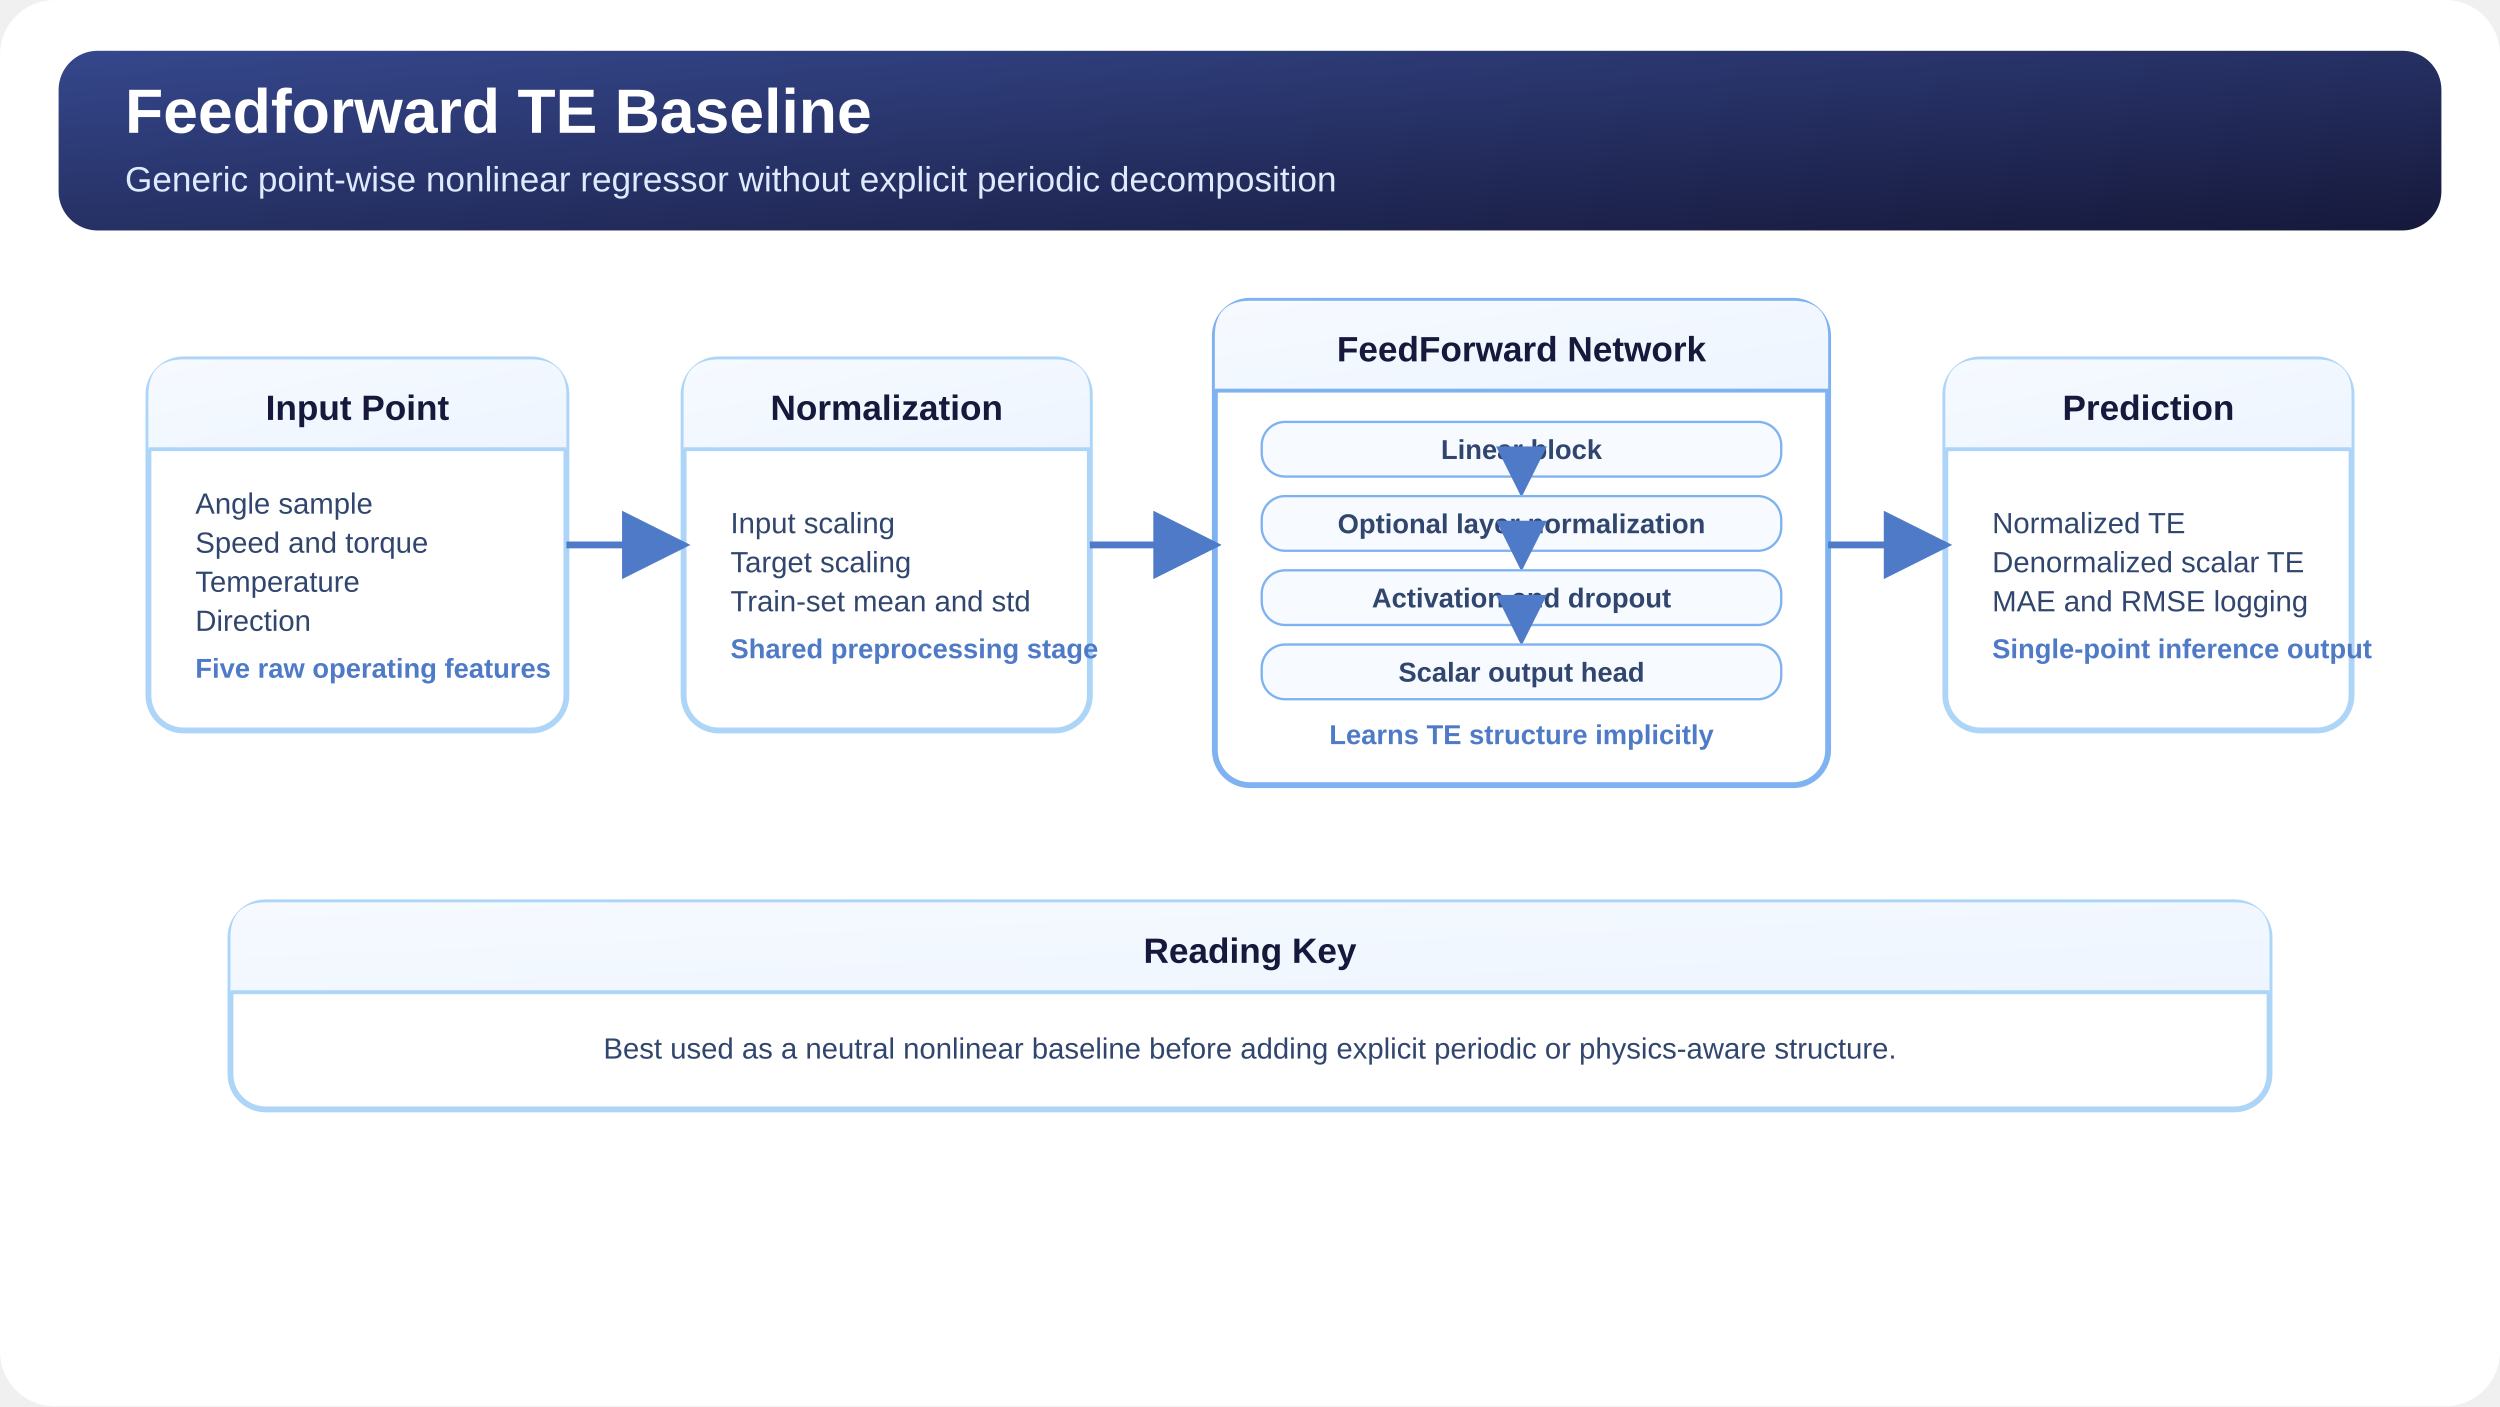
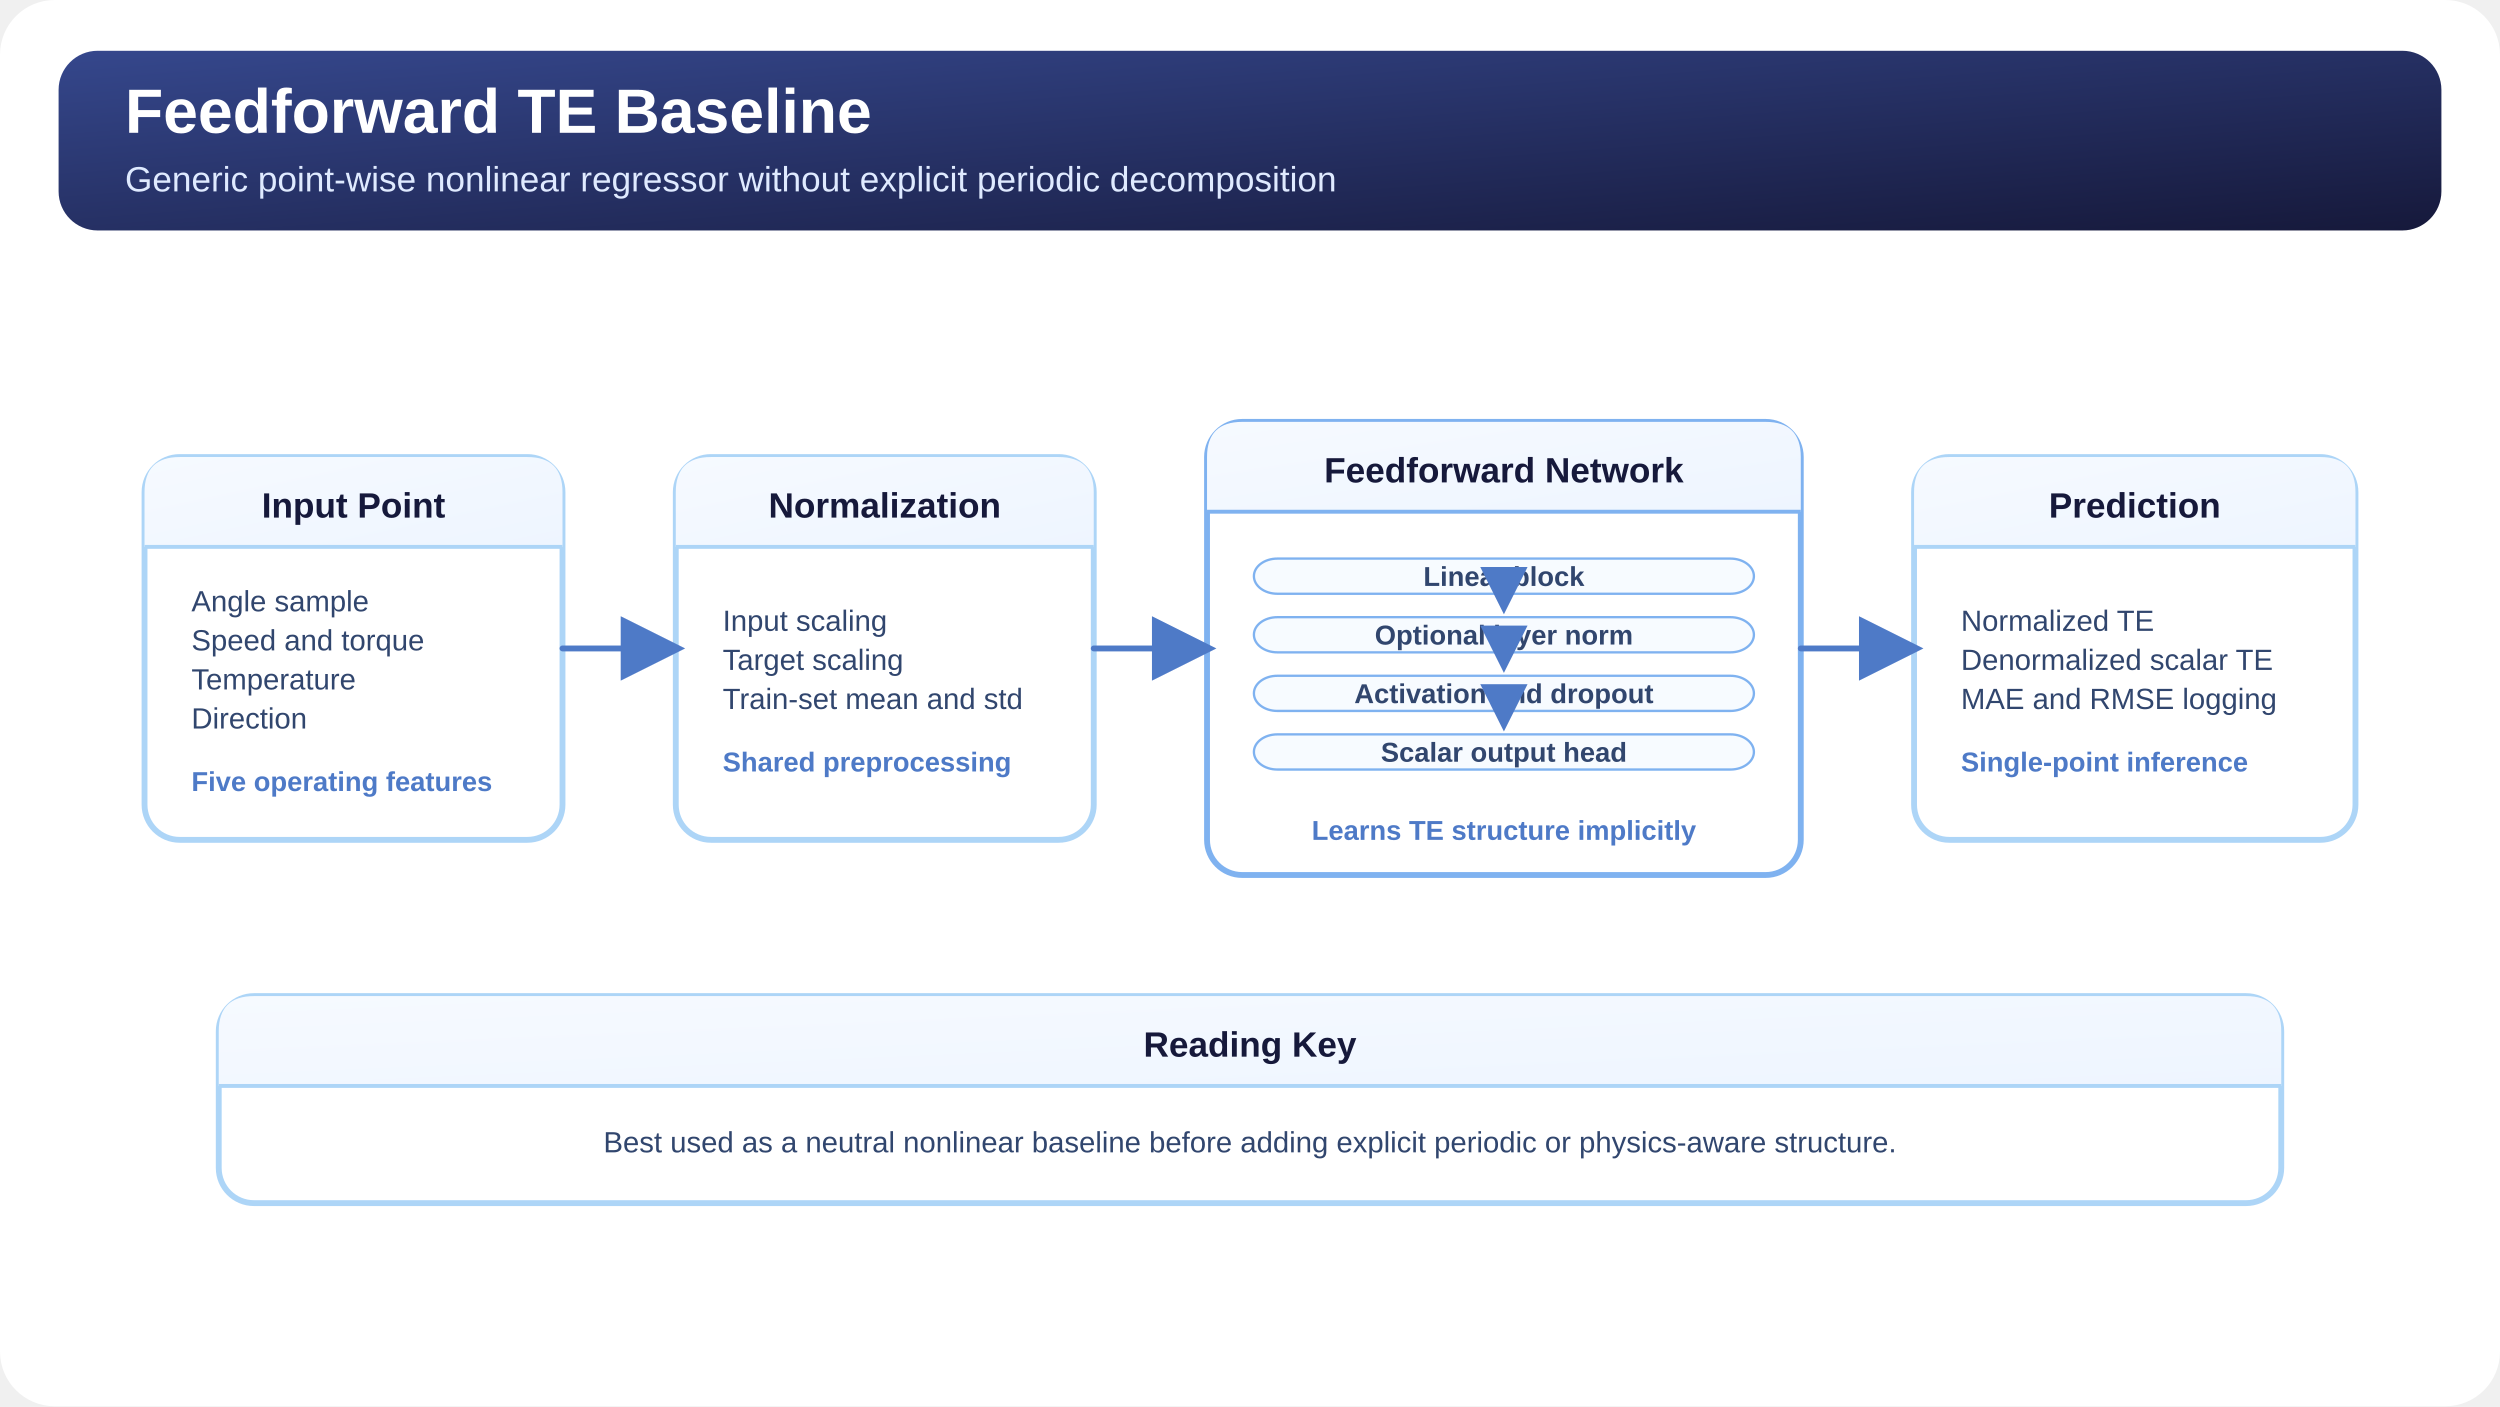
<svg xmlns="http://www.w3.org/2000/svg" width="1280" height="720" viewBox="0 0 1280 720" role="img" aria-labelledby="title desc">
  <defs>
    <linearGradient id="canvas_header" x1="0" y1="0" x2="1" y2="1">
      <stop offset="0%" stop-color="#35478C" />
      <stop offset="100%" stop-color="#16193B" />
    </linearGradient>
    <linearGradient id="card_header" x1="0" y1="0" x2="1" y2="1">
      <stop offset="0%" stop-color="#F6FAFF" />
      <stop offset="100%" stop-color="#EEF5FF" />
    </linearGradient>
-     <marker id="arrow_head" markerWidth="10" markerHeight="10" refX="9" refY="5" orient="auto" markerUnits="strokeWidth">
-       <path d="M0,0 L10,5 L0,10 Z" fill="#4E7AC7" />
+     <marker id="arrow_head" markerWidth="11" markerHeight="11" refX="9.4" refY="5.5" orient="auto" markerUnits="strokeWidth">
+       <path d="M0,0 L11,5.5 L0,11 Z" fill="#4E7AC7" />
    </marker>
    <style>
      .canvas-title { font: 700 32px 'Segoe UI', Arial, sans-serif; fill: #ffffff; }
      .canvas-subtitle { font: 500 18px 'Segoe UI', Arial, sans-serif; fill: #dfeaff; }
      .card-title { font: 700 18px 'Segoe UI', Arial, sans-serif; fill: #16193B; }
      .card-text { font: 500 15px 'Segoe UI', Arial, sans-serif; fill: #31466E; }
      .card-note { font: 600 14px 'Segoe UI', Arial, sans-serif; fill: #4E7AC7; }
      .label { font: 700 16px 'Segoe UI', Arial, sans-serif; fill: #16193B; }
      .tiny { font: 600 14px 'Segoe UI', Arial, sans-serif; fill: #4E7AC7; }
      .node-label { font: 700 12px 'Segoe UI', Arial, sans-serif; fill: #16193B; }
      .node-small-label { font: 700 11px 'Segoe UI', Arial, sans-serif; fill: #16193B; }
      .flow-row-text { font: 600 14px 'Segoe UI', Arial, sans-serif; fill: #31466E; }
    </style>
  </defs>
  <rect x="0" y="0" width="1280" height="720" rx="28" fill="#FFFFFF" />
  <rect x="30" y="26" width="1220" height="92" rx="20" fill="url(#canvas_header)" />
  <text x="64" y="68" class="canvas-title">Feedforward TE Baseline</text>
  <text x="64" y="98" class="canvas-subtitle">Generic point-wise nonlinear regressor without explicit periodic decomposition</text>
-   <rect x="76" y="184" width="214" height="190" rx="18" fill="#FFFFFF" stroke="#ADD5F7" stroke-width="3" />
-   <path d="M94, 184 H272 Q290, 184 290, 202 V230 H76 V202 Q76, 184 94, 184 Z" fill="url(#card_header)" />
-   <line x1="76" y1="230" x2="290" y2="230" stroke="#ADD5F7" stroke-width="2" />
-   <text x="183" y="215" text-anchor="middle" class="card-title">Input Point</text>
-   <text x="100" y="263.0" text-anchor="start" class="card-text">Angle sample</text>
-   <text x="100" y="283.0" text-anchor="start" class="card-text">Speed and torque</text>
-   <text x="100" y="303.0" text-anchor="start" class="card-text">Temperature</text>
-   <text x="100" y="323.0" text-anchor="start" class="card-text">Direction</text>
-   <text x="100" y="347.0" text-anchor="start" class="card-note">Five raw operating features</text>
-   <rect x="350" y="184" width="208" height="190" rx="18" fill="#FFFFFF" stroke="#ADD5F7" stroke-width="3" />
-   <path d="M368, 184 H540 Q558, 184 558, 202 V230 H350 V202 Q350, 184 368, 184 Z" fill="url(#card_header)" />
-   <line x1="350" y1="230" x2="558" y2="230" stroke="#ADD5F7" stroke-width="2" />
-   <text x="454" y="215" text-anchor="middle" class="card-title">Normalization</text>
-   <text x="374" y="273.0" text-anchor="start" class="card-text">Input scaling</text>
-   <text x="374" y="293.0" text-anchor="start" class="card-text">Target scaling</text>
-   <text x="374" y="313.0" text-anchor="start" class="card-text">Train-set mean and std</text>
-   <text x="374" y="337.0" text-anchor="start" class="card-note">Shared preprocessing stage</text>
-   <rect x="622" y="154" width="314" height="248" rx="18" fill="#FFFFFF" stroke="#7FB2F0" stroke-width="3" />
-   <path d="M640, 154 H918 Q936, 154 936, 172 V200 H622 V172 Q622, 154 640, 154 Z" fill="url(#card_header)" />
-   <line x1="622" y1="200" x2="936" y2="200" stroke="#7FB2F0" stroke-width="2" />
-   <text x="779.0" y="185" text-anchor="middle" class="card-title">FeedForward Network</text>
-   <rect x="646" y="216" width="266" height="28" rx="12" fill="#F7FBFF" stroke="#7FB2F0" stroke-width="1.2" />
-   <text x="779.0" y="235.0" text-anchor="middle" class="flow-row-text">Linear block</text>
-   <line x1="779.0" y1="246" x2="779.0" y2="252" stroke="#4E7AC7" stroke-width="2.6" marker-end="url(#arrow_head)" />
-   <rect x="646" y="254" width="266" height="28" rx="12" fill="#F7FBFF" stroke="#7FB2F0" stroke-width="1.2" />
-   <text x="779.0" y="273.0" text-anchor="middle" class="flow-row-text">Optional layer normalization</text>
-   <line x1="779.0" y1="284" x2="779.0" y2="290" stroke="#4E7AC7" stroke-width="2.6" marker-end="url(#arrow_head)" />
-   <rect x="646" y="292" width="266" height="28" rx="12" fill="#F7FBFF" stroke="#7FB2F0" stroke-width="1.2" />
-   <text x="779.0" y="311.0" text-anchor="middle" class="flow-row-text">Activation and dropout</text>
-   <line x1="779.0" y1="322" x2="779.0" y2="328" stroke="#4E7AC7" stroke-width="2.6" marker-end="url(#arrow_head)" />
-   <rect x="646" y="330" width="266" height="28" rx="12" fill="#F7FBFF" stroke="#7FB2F0" stroke-width="1.2" />
-   <text x="779.0" y="349.0" text-anchor="middle" class="flow-row-text">Scalar output head</text>
-   <text x="779.0" y="381" text-anchor="middle" class="card-note">Learns TE structure implicitly</text>
-   <rect x="996" y="184" width="208" height="190" rx="18" fill="#FFFFFF" stroke="#ADD5F7" stroke-width="3" />
-   <path d="M1014, 184 H1186 Q1204, 184 1204, 202 V230 H996 V202 Q996, 184 1014, 184 Z" fill="url(#card_header)" />
-   <line x1="996" y1="230" x2="1204" y2="230" stroke="#ADD5F7" stroke-width="2" />
-   <text x="1100" y="215" text-anchor="middle" class="card-title">Prediction</text>
-   <text x="1020" y="273.0" text-anchor="start" class="card-text">Normalized TE</text>
-   <text x="1020" y="293.0" text-anchor="start" class="card-text">Denormalized scalar TE</text>
-   <text x="1020" y="313.0" text-anchor="start" class="card-text">MAE and RMSE logging</text>
-   <text x="1020" y="337.0" text-anchor="start" class="card-note">Single-point inference output</text>
-   <line x1="290.0" y1="279.0" x2="350.0" y2="279.0" stroke="#4E7AC7" stroke-width="3.5" marker-end="url(#arrow_head)" />
-   <line x1="558.0" y1="279.0" x2="622.0" y2="279.0" stroke="#4E7AC7" stroke-width="3.5" marker-end="url(#arrow_head)" />
-   <line x1="936.0" y1="279.0" x2="996.0" y2="279.0" stroke="#4E7AC7" stroke-width="3.5" marker-end="url(#arrow_head)" />
-   <rect x="118" y="462" width="1044" height="106" rx="18" fill="#FFFFFF" stroke="#ADD5F7" stroke-width="3" />
-   <path d="M136, 462 H1144 Q1162, 462 1162, 480 V508 H118 V480 Q118, 462 136, 462 Z" fill="url(#card_header)" />
-   <line x1="118" y1="508" x2="1162" y2="508" stroke="#ADD5F7" stroke-width="2" />
-   <text x="640" y="493" text-anchor="middle" class="card-title">Reading Key</text>
-   <text x="640" y="542.0" text-anchor="middle" class="card-text">Best used as a neutral nonlinear baseline before adding explicit periodic or physics-aware structure.</text>
+   <g transform="translate(0,52.0)">
+     <rect x="74" y="182" width="214" height="196" rx="18" fill="#FFFFFF" stroke="#ADD5F7" stroke-width="3" />
+     <path d="M92, 182 H270 Q288, 182 288, 200 V228 H74 V200 Q74, 182 92, 182 Z" fill="url(#card_header)" />
+     <line x1="74" y1="228" x2="288" y2="228" stroke="#ADD5F7" stroke-width="2" />
+     <text x="181" y="213" text-anchor="middle" class="card-title">Input Point</text>
+     <text x="98.0" y="261.0" text-anchor="start" class="card-text">Angle sample</text>
+     <text x="98.0" y="281.0" text-anchor="start" class="card-text">Speed and torque</text>
+     <text x="98.0" y="301.0" text-anchor="start" class="card-text">Temperature</text>
+     <text x="98.0" y="321.0" text-anchor="start" class="card-text">Direction</text>
+     <text x="98.0" y="353.0" text-anchor="start" class="card-note">Five operating features</text>
+     <rect x="346" y="182" width="214" height="196" rx="18" fill="#FFFFFF" stroke="#ADD5F7" stroke-width="3" />
+     <path d="M364, 182 H542 Q560, 182 560, 200 V228 H346 V200 Q346, 182 364, 182 Z" fill="url(#card_header)" />
+     <line x1="346" y1="228" x2="560" y2="228" stroke="#ADD5F7" stroke-width="2" />
+     <text x="453" y="213" text-anchor="middle" class="card-title">Normalization</text>
+     <text x="370.0" y="271.0" text-anchor="start" class="card-text">Input scaling</text>
+     <text x="370.0" y="291.0" text-anchor="start" class="card-text">Target scaling</text>
+     <text x="370.0" y="311.0" text-anchor="start" class="card-text">Train-set mean and std</text>
+     <text x="370.0" y="343.0" text-anchor="start" class="card-note">Shared preprocessing</text>
+     <rect x="618" y="164" width="304" height="232" rx="18" fill="#FFFFFF" stroke="#7FB2F0" stroke-width="3" />
+     <path d="M636, 164 H904 Q922, 164 922, 182 V210 H618 V182 Q618, 164 636, 164 Z" fill="url(#card_header)" />
+     <line x1="618" y1="210" x2="922" y2="210" stroke="#7FB2F0" stroke-width="2" />
+     <text x="770.0" y="195" text-anchor="middle" class="card-title">Feedforward Network</text>
+     <rect x="642" y="234.0" width="256" height="18" rx="12" fill="#F7FBFF" stroke="#7FB2F0" stroke-width="1.2" />
+     <text x="770.0" y="248.0" text-anchor="middle" class="flow-row-text">Linear block</text>
+     <line x1="770.0" y1="255.0" x2="770.0" y2="259.0" stroke="#4E7AC7" stroke-width="2.2" stroke-linecap="round" marker-end="url(#arrow_head)" />
+     <rect x="642" y="264.0" width="256" height="18" rx="12" fill="#F7FBFF" stroke="#7FB2F0" stroke-width="1.2" />
+     <text x="770.0" y="278.0" text-anchor="middle" class="flow-row-text">Optional layer norm</text>
+     <line x1="770.0" y1="285.0" x2="770.0" y2="289.0" stroke="#4E7AC7" stroke-width="2.2" stroke-linecap="round" marker-end="url(#arrow_head)" />
+     <rect x="642" y="294.0" width="256" height="18" rx="12" fill="#F7FBFF" stroke="#7FB2F0" stroke-width="1.2" />
+     <text x="770.0" y="308.0" text-anchor="middle" class="flow-row-text">Activation and dropout</text>
+     <line x1="770.0" y1="315.0" x2="770.0" y2="319.0" stroke="#4E7AC7" stroke-width="2.2" stroke-linecap="round" marker-end="url(#arrow_head)" />
+     <rect x="642" y="324.0" width="256" height="18" rx="12" fill="#F7FBFF" stroke="#7FB2F0" stroke-width="1.2" />
+     <text x="770.0" y="338.0" text-anchor="middle" class="flow-row-text">Scalar output head</text>
+     <text x="770.0" y="378.0" text-anchor="middle" class="card-note">Learns TE structure implicitly</text>
+     <rect x="980" y="182" width="226" height="196" rx="18" fill="#FFFFFF" stroke="#ADD5F7" stroke-width="3" />
+     <path d="M998, 182 H1188 Q1206, 182 1206, 200 V228 H980 V200 Q980, 182 998, 182 Z" fill="url(#card_header)" />
+     <line x1="980" y1="228" x2="1206" y2="228" stroke="#ADD5F7" stroke-width="2" />
+     <text x="1093" y="213" text-anchor="middle" class="card-title">Prediction</text>
+     <text x="1004.0" y="271.0" text-anchor="start" class="card-text">Normalized TE</text>
+     <text x="1004.0" y="291.0" text-anchor="start" class="card-text">Denormalized scalar TE</text>
+     <text x="1004.0" y="311.0" text-anchor="start" class="card-text">MAE and RMSE logging</text>
+     <text x="1004.0" y="343.0" text-anchor="start" class="card-note">Single-point inference</text>
+     <line x1="288.0" y1="280.0" x2="346.0" y2="280.0" stroke="#4E7AC7" stroke-width="3.0" stroke-linecap="round" marker-end="url(#arrow_head)" />
+     <line x1="560.0" y1="280.0" x2="618.0" y2="280.0" stroke="#4E7AC7" stroke-width="3.0" stroke-linecap="round" marker-end="url(#arrow_head)" />
+     <line x1="922.0" y1="280.0" x2="980.0" y2="280.0" stroke="#4E7AC7" stroke-width="3.0" stroke-linecap="round" marker-end="url(#arrow_head)" />
+     <rect x="112" y="458" width="1056" height="106" rx="18" fill="#FFFFFF" stroke="#ADD5F7" stroke-width="3" />
+     <path d="M130, 458 H1150 Q1168, 458 1168, 476 V504 H112 V476 Q112, 458 130, 458 Z" fill="url(#card_header)" />
+     <line x1="112" y1="504" x2="1168" y2="504" stroke="#ADD5F7" stroke-width="2" />
+     <text x="640" y="489" text-anchor="middle" class="card-title">Reading Key</text>
+     <text x="640.0" y="538.0" text-anchor="middle" class="card-text">Best used as a neutral nonlinear baseline before adding explicit periodic or physics-aware structure.</text>
+   </g>
</svg>
